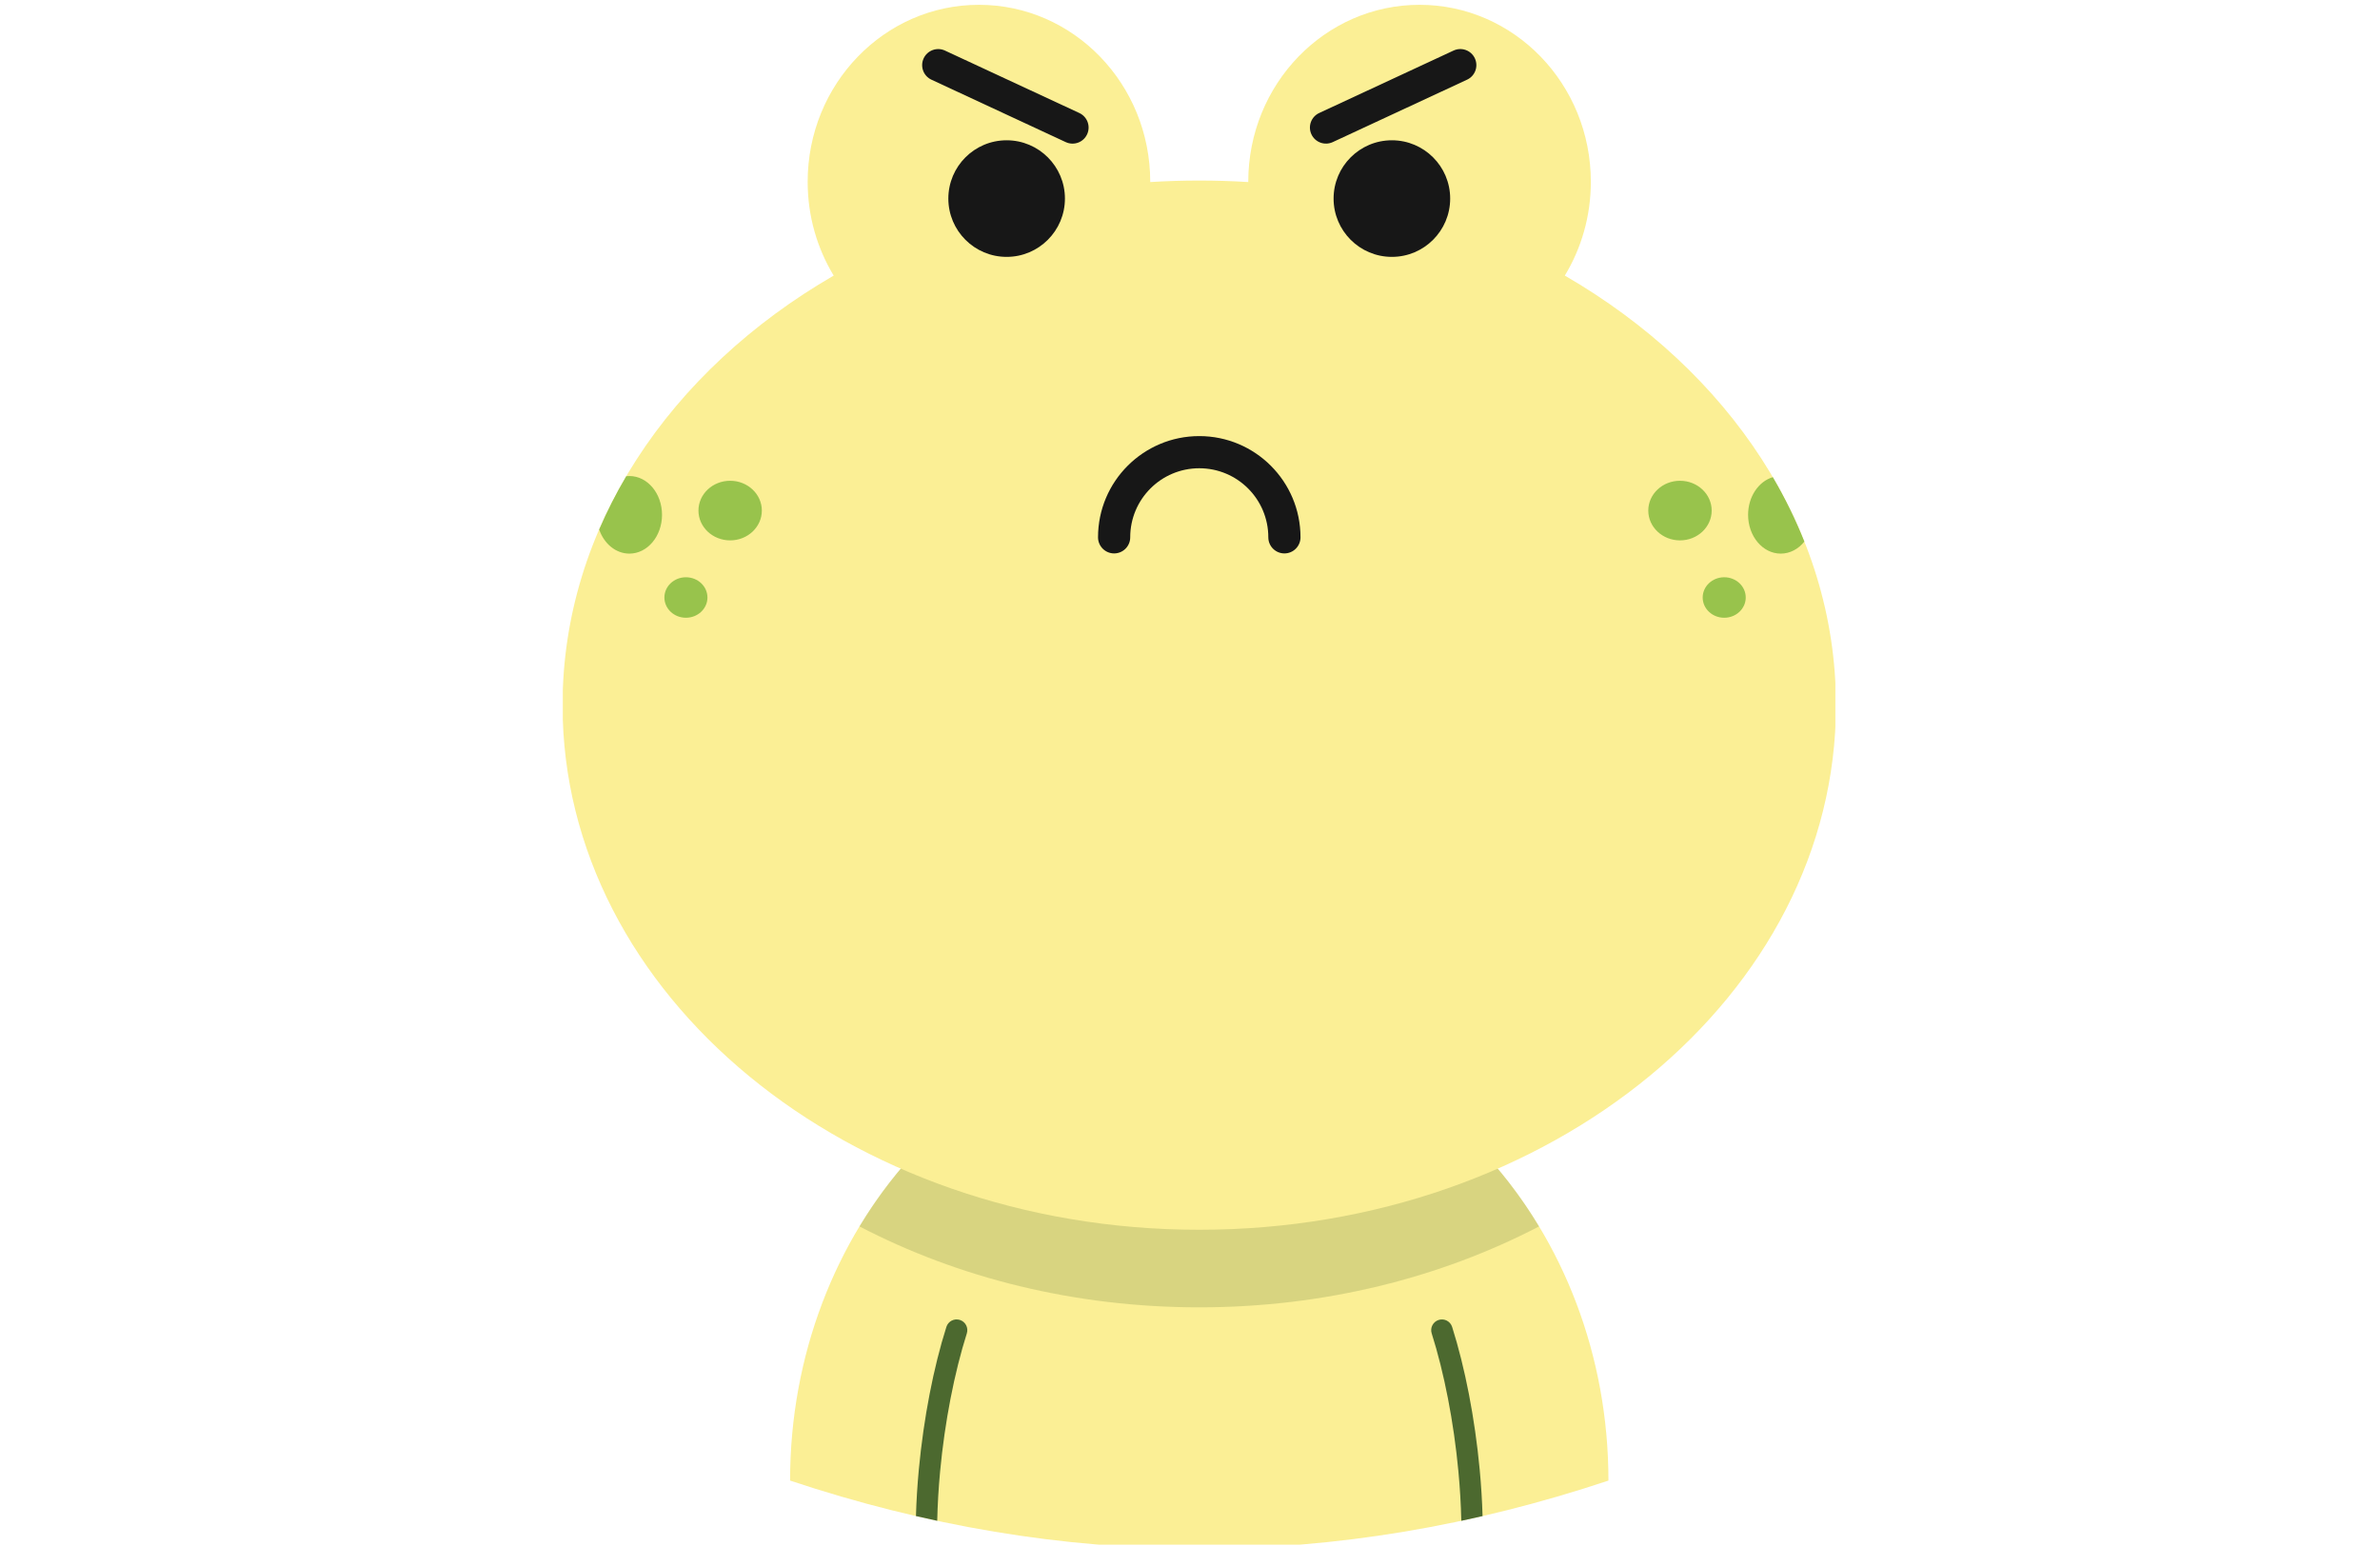
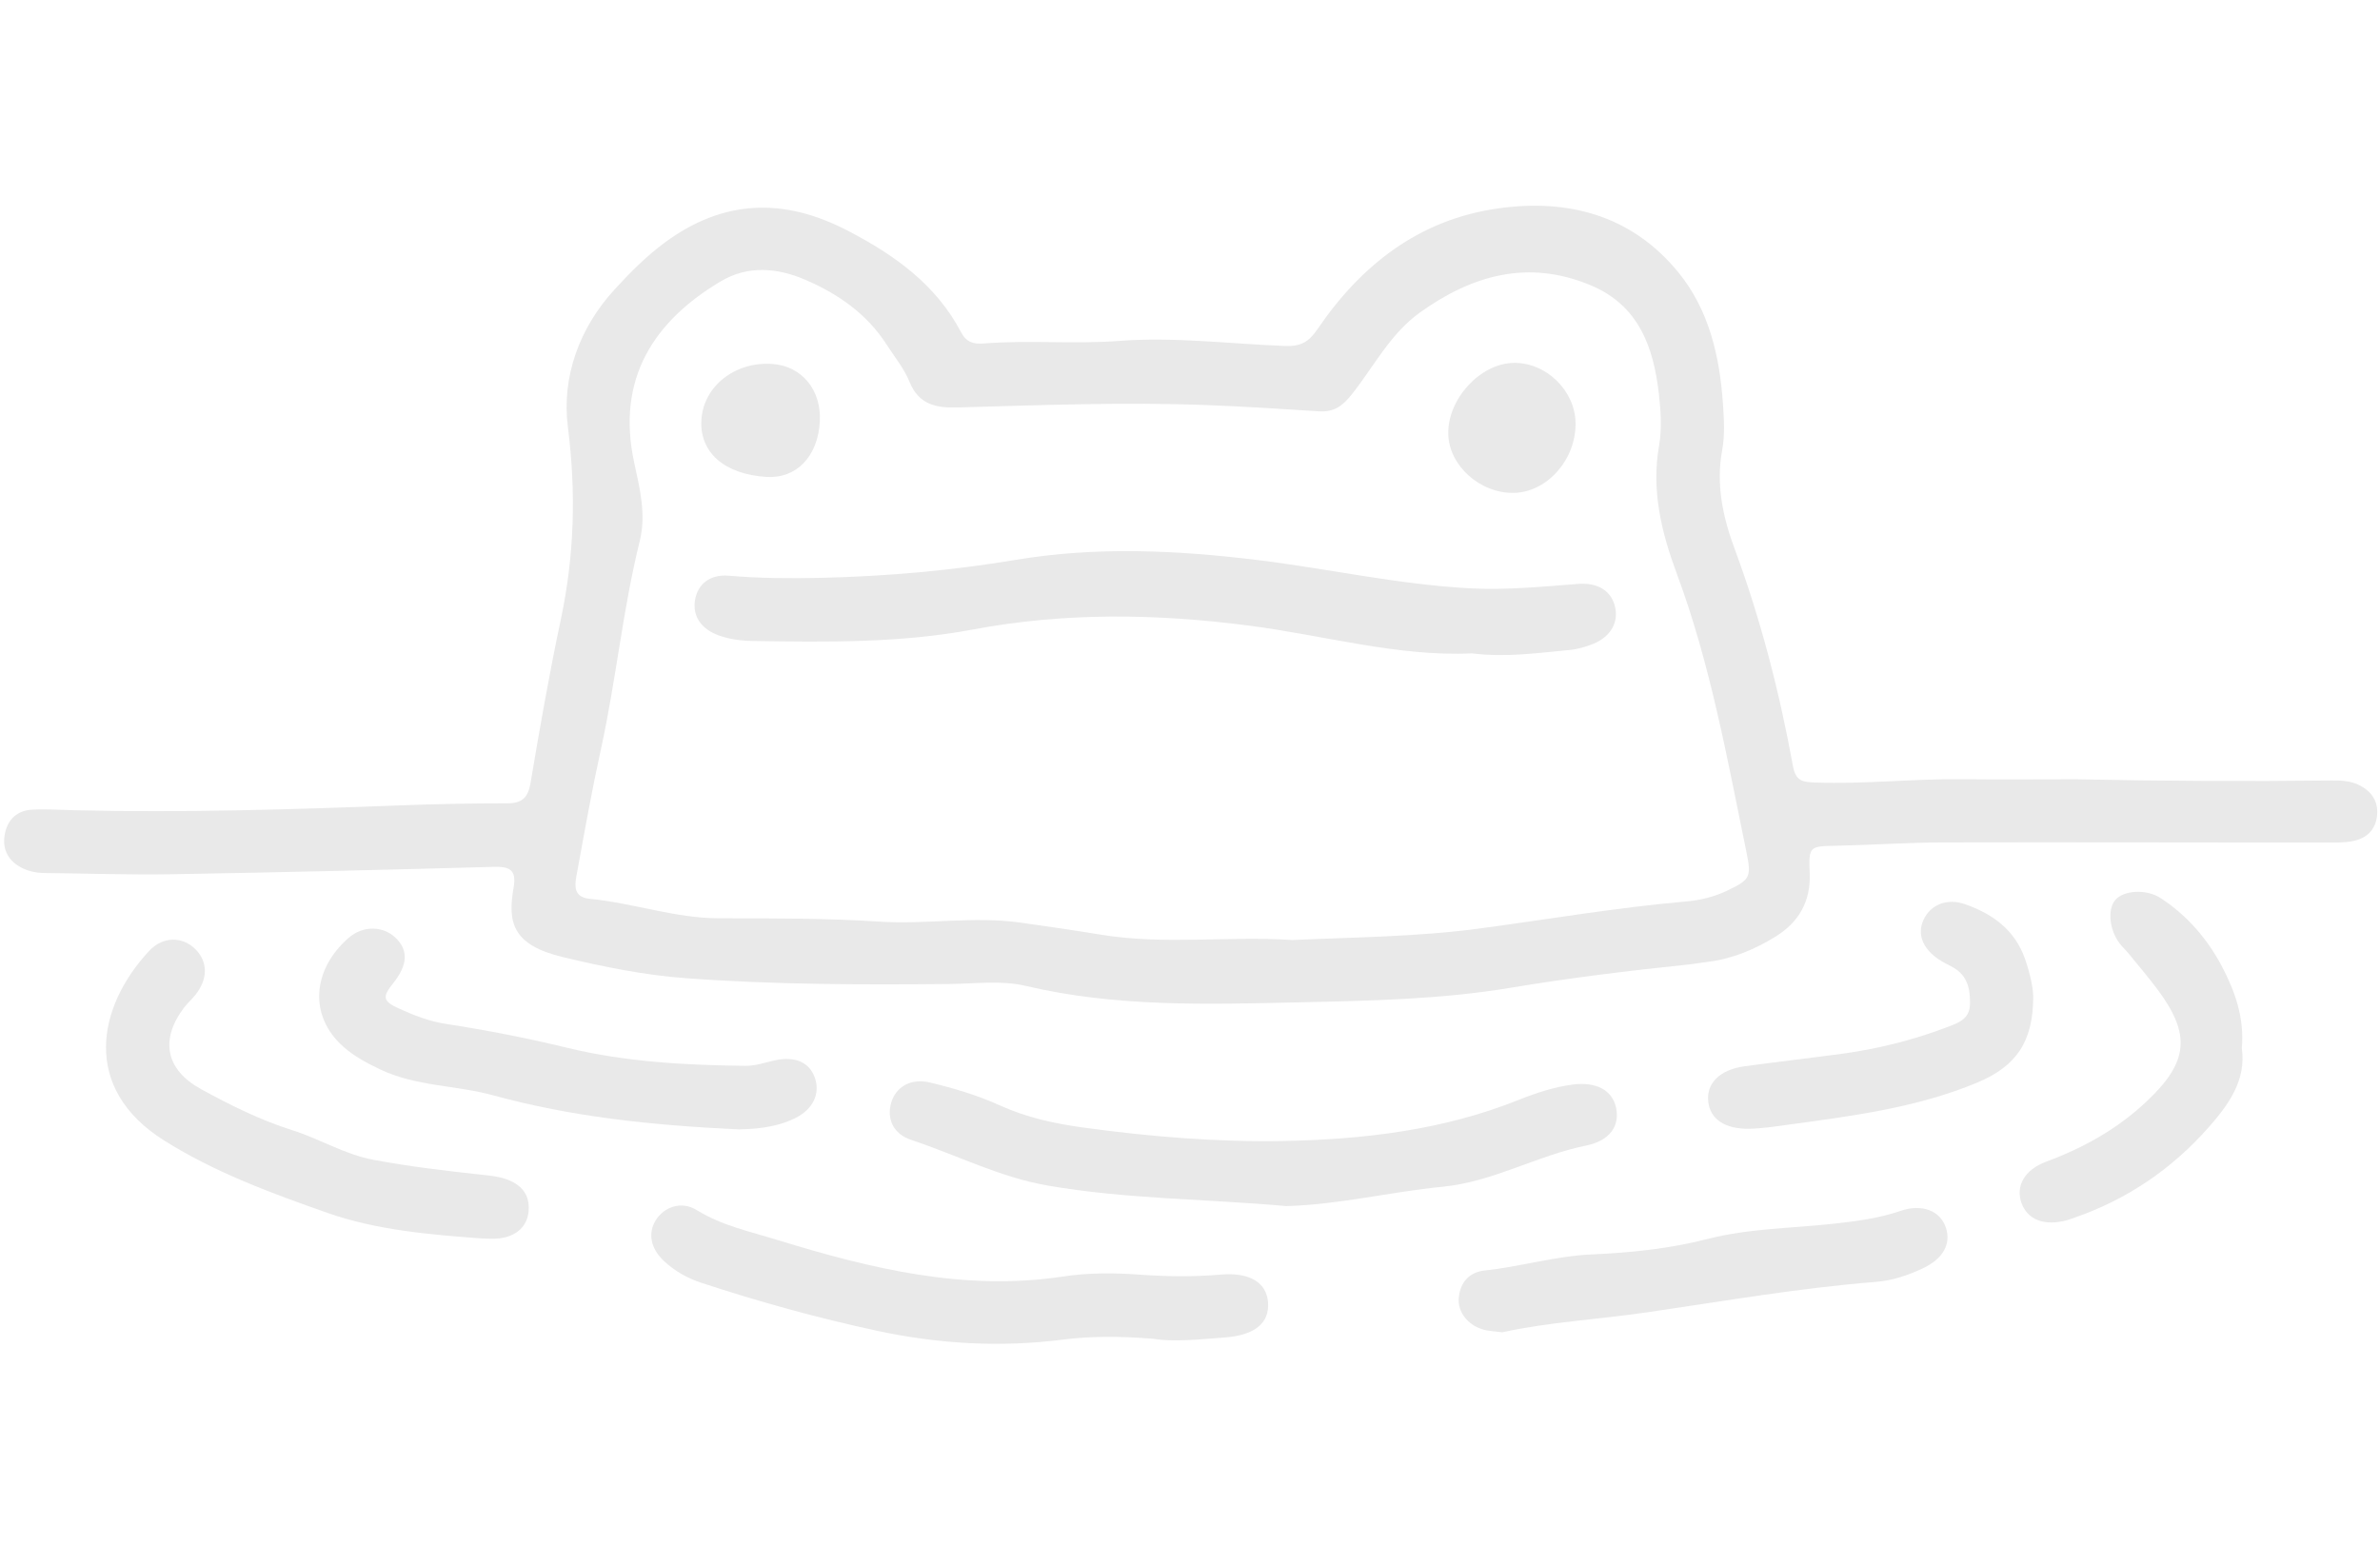
<svg xmlns="http://www.w3.org/2000/svg" width="1512" zoomAndPan="magnify" viewBox="0 0 1134 736.5" height="982" preserveAspectRatio="xMidYMid meet" version="1.0">
-   <defs>
-     <filter x="0%" y="0%" width="100%" height="100%" id="bbb5419fc4">
-       <feColorMatrix values="0 0 0 0 1 0 0 0 0 1 0 0 0 0 1 0 0 0 1 0" color-interpolation-filters="sRGB" />
-     </filter>
-     <clipPath id="980e74285f">
-       <path d="M 376 488 L 767 488 L 767 736 L 376 736 Z M 376 488 " clip-rule="nonzero" />
-     </clipPath>
-     <mask id="90cb6a3e11">
-       <g filter="url(#bbb5419fc4)">
-         <rect x="-113.4" width="1360.8" fill="#000000" y="-73.65" height="883.8" fill-opacity="0.2" />
-       </g>
-     </mask>
-     <clipPath id="46ff4d3051">
-       <rect x="0" width="333" y="0" height="145" />
-     </clipPath>
-     <clipPath id="946d8b4942">
-       <path d="M 268.164 2 L 874.5 2 L 874.5 586 L 268.164 586 Z M 268.164 2 " clip-rule="nonzero" />
-     </clipPath>
-   </defs>
-   <g clip-path="url(#980e74285f)">
-     <path fill="#fbef95" d="M 571.41 488.141 C 679.082 488.141 766.371 585.441 766.371 705.48 C 636.398 748.805 506.426 748.805 376.453 705.48 C 376.453 585.445 463.746 488.141 571.41 488.141 Z M 571.41 488.141 " fill-opacity="1" fill-rule="evenodd" />
-   </g>
-   <path fill="#4c692f" d="M 706.398 722.395 C 703.023 723.172 699.641 723.914 696.266 724.645 C 696.102 716.891 695.625 709.008 694.891 701.145 C 692.676 677.426 688.059 653.949 682.16 635.34 C 681.309 632.652 682.801 629.781 685.492 628.93 C 688.184 628.078 691.051 629.57 691.902 632.262 C 697.977 651.426 702.738 675.672 705.031 700.23 C 705.723 707.629 706.191 715.059 706.398 722.395 Z M 446.559 724.637 C 443.184 723.906 439.801 723.164 436.426 722.387 C 436.633 715.051 437.102 707.621 437.793 700.223 C 440.09 675.664 444.84 651.418 450.922 632.254 C 451.773 629.566 454.645 628.07 457.332 628.922 C 460.023 629.766 461.516 632.645 460.664 635.336 C 454.766 653.941 450.148 677.418 447.934 701.141 C 447.199 709 446.73 716.883 446.559 724.637 Z M 446.559 724.637 " fill-opacity="1" fill-rule="evenodd" />
-   <g mask="url(#90cb6a3e11)">
-     <g transform="matrix(1, 0, 0, 1, 405, 485)">
-       <g clip-path="url(#46ff4d3051)">
-         <path fill="#4c692f" d="M 166.41 3.141 C 233.863 3.141 293.309 41.328 328.316 99.371 C 281.457 123.785 225.945 137.93 166.41 137.93 C 106.879 137.93 51.359 123.785 4.508 99.371 C 39.516 41.328 98.961 3.141 166.41 3.141 Z M 166.41 3.141 " fill-opacity="1" fill-rule="evenodd" />
-       </g>
-     </g>
-   </g>
-   <g clip-path="url(#946d8b4942)">
-     <path fill="#fbef95" d="M 571.41 86.023 C 579.262 86.023 587.051 86.266 594.762 86.75 L 594.762 86.629 C 594.762 40.051 631.301 2.293 676.375 2.293 C 721.453 2.293 757.988 40.051 757.988 86.629 C 757.988 103.043 753.445 118.355 745.59 131.312 C 823.707 176.543 874.777 251.348 874.777 335.992 C 874.777 474.055 738.957 585.965 571.41 585.965 C 403.867 585.965 268.039 474.047 268.039 335.992 C 268.039 251.348 319.109 176.543 397.227 131.312 C 389.371 118.355 384.828 103.043 384.828 86.629 C 384.828 40.051 421.367 2.293 466.441 2.293 C 511.52 2.293 548.055 40.051 548.055 86.629 L 548.055 86.75 C 555.773 86.266 563.555 86.023 571.41 86.023 Z M 571.41 86.023 " fill-opacity="1" fill-rule="evenodd" />
-   </g>
-   <path fill="#98c34c" d="M 285.48 252.285 C 289.23 243.594 293.543 235.129 298.391 226.906 C 298.879 226.848 299.379 226.82 299.883 226.82 C 308.473 226.82 315.434 235.086 315.434 245.305 C 315.434 255.508 308.473 263.789 299.883 263.789 C 293.379 263.789 287.801 259.035 285.48 252.285 Z M 821.535 275.055 C 815.875 275.055 811.281 279.375 811.281 284.703 C 811.281 290.027 815.875 294.348 821.535 294.348 C 827.199 294.348 831.793 290.027 831.793 284.703 C 831.793 279.367 827.199 275.055 821.535 275.055 Z M 800.461 229.078 C 792.125 229.078 785.359 235.438 785.359 243.277 C 785.359 251.125 792.125 257.484 800.461 257.484 C 808.801 257.484 815.566 251.125 815.566 243.277 C 815.566 235.43 808.801 229.078 800.461 229.078 Z M 844.703 227.367 C 850.5 237.254 855.527 247.496 859.73 258.047 C 856.898 261.582 852.902 263.789 848.469 263.789 C 839.879 263.789 832.918 255.516 832.918 245.305 C 832.918 236.633 837.93 229.371 844.703 227.367 Z M 326.82 275.055 C 332.48 275.055 337.074 279.375 337.074 284.703 C 337.074 290.027 332.48 294.348 326.82 294.348 C 321.16 294.348 316.566 290.027 316.566 284.703 C 316.566 279.367 321.16 275.055 326.82 275.055 Z M 347.895 229.078 C 356.23 229.078 362.996 235.438 362.996 243.277 C 362.996 251.125 356.23 257.484 347.895 257.484 C 339.559 257.484 332.793 251.125 332.793 243.277 C 332.793 235.43 339.551 229.078 347.895 229.078 Z M 347.895 229.078 " fill-opacity="1" fill-rule="evenodd" />
-   <path fill="#171717" d="M 479.633 66.844 C 494.965 66.844 507.406 79.277 507.406 94.617 C 507.406 109.953 494.973 122.395 479.633 122.395 C 464.293 122.395 451.859 109.953 451.859 94.617 C 451.867 79.277 464.301 66.844 479.633 66.844 Z M 538.516 256.027 C 538.516 260.262 535.082 263.695 530.848 263.695 C 526.613 263.695 523.18 260.262 523.18 256.027 C 523.18 242.707 528.582 230.641 537.309 221.922 C 546.035 213.203 558.094 207.793 571.414 207.793 C 584.73 207.793 596.797 213.195 605.523 221.922 C 614.25 230.648 619.652 242.715 619.652 256.027 C 619.652 260.262 616.219 263.695 611.984 263.695 C 607.75 263.695 604.316 260.262 604.316 256.027 C 604.316 246.934 600.633 238.711 594.684 232.754 C 588.734 226.797 580.504 223.117 571.414 223.117 C 562.328 223.117 554.098 226.805 548.148 232.754 C 542.199 238.703 538.516 246.934 538.516 256.027 Z M 634.992 67.723 C 631.156 69.492 626.609 67.816 624.844 63.98 C 623.078 60.145 624.75 55.602 628.586 53.832 L 692.598 24.082 C 696.434 22.309 700.977 23.988 702.742 27.824 C 704.512 31.664 702.836 36.207 699 37.973 Z M 514.246 53.84 L 450.234 24.09 C 446.398 22.316 441.848 23.996 440.082 27.832 C 438.312 31.672 439.988 36.215 443.824 37.98 L 507.832 67.73 C 511.668 69.5 516.215 67.824 517.98 63.988 C 519.754 60.152 518.074 55.609 514.246 53.84 Z M 663.191 66.844 C 647.859 66.844 635.418 79.277 635.418 94.617 C 635.418 109.953 647.852 122.395 663.191 122.395 C 678.531 122.395 690.965 109.953 690.965 94.617 C 690.965 79.277 678.531 66.844 663.191 66.844 Z M 663.191 66.844 " fill-opacity="1" fill-rule="evenodd" />
+   <path fill="#e9e9e9" d="M 989.297 371.316 C 1029.879 372.176 1070.477 372.363 1111.074 371.898 C 1115.398 371.855 1119.793 372.043 1123.77 373.949 C 1129.766 376.816 1133.23 381.562 1132.617 388.406 C 1132.008 395.289 1127.699 399.426 1121.191 400.734 C 1117.012 401.578 1112.602 401.477 1108.293 401.477 C 1047.391 401.461 986.473 401.258 925.566 401.402 C 908.742 401.449 891.93 402.625 875.102 402.977 C 862.379 403.238 861.68 403.062 862.262 415.961 C 862.887 429.688 856.832 439.57 846.062 446.238 C 836.191 452.336 825.332 456.949 813.484 458.336 C 810.484 458.684 807.5 459.266 804.504 459.57 C 776.145 462.512 747.879 465.961 719.727 470.664 C 686.422 476.223 652.605 476.852 618.98 477.594 C 575.457 478.566 531.746 479.938 488.715 469.762 C 476.996 466.996 464.609 468.742 452.512 468.859 C 410.605 469.266 368.668 469.18 326.879 466.105 C 307.184 464.668 287.516 460.676 268.258 456.062 C 243.934 450.242 241.852 439.395 244.723 422.859 C 246.234 414.098 242.539 412.832 234.852 413.051 C 183.906 414.477 132.957 415.684 81.996 416.559 C 61.703 416.906 41.398 416.18 21.09 415.977 C 17.117 415.93 13.273 415.086 9.867 413.238 C 3.391 409.73 0.871 403.949 2.414 396.848 C 3.855 390.254 8.367 386.191 15.109 385.812 C 21.992 385.434 28.922 385.914 35.82 386.074 C 87.25 387.297 138.621 385.727 190.004 383.777 C 207.266 383.121 224.547 382.758 241.824 382.773 C 248.84 382.785 251.637 379.832 252.758 373.223 C 257.125 347.254 261.695 321.242 267.137 295.562 C 273.703 264.66 274.547 234.805 270.574 203.422 C 267.59 179.855 275.828 156.406 292.945 137.801 C 300.27 129.84 307.852 122.152 316.57 115.707 C 344.492 95.035 373.285 93.945 404.012 109.957 C 426.371 121.613 446.008 135.59 457.973 158.398 C 460.434 163.102 464 164.047 468.641 163.668 C 490.188 161.938 511.773 164.09 533.391 162.43 C 559.691 160.422 586.023 163.871 612.328 164.848 C 619.957 165.125 623.652 162.852 627.789 156.785 C 648.559 126.258 676.07 104.746 713.422 99.359 C 747.004 94.512 777.367 102.504 799.625 129.695 C 814.285 147.582 819.379 169.68 820.938 192.445 C 821.43 199.754 821.883 207.324 820.574 214.441 C 817.516 230.891 820.922 246.438 826.48 261.457 C 838.973 295.188 847.879 329.844 854.312 365.145 C 855.641 372.379 859.262 372.656 864.941 372.859 C 888.289 373.73 911.551 371.012 934.883 371.285 C 953.008 371.492 971.145 371.316 989.297 371.316 Z M 615.734 447.91 C 645.793 446.559 675.227 446.367 704.34 442.496 C 737.281 438.117 770.062 432.438 803.207 429.555 C 810.047 428.961 816.816 427.359 823.148 424.285 C 833.629 419.223 834.621 418.102 832.188 406.309 C 822.973 361.52 814.996 316.48 798.941 273.324 C 791.723 253.934 786.73 233.801 790.484 212.434 C 791.883 204.484 791.344 195.969 790.426 187.863 C 787.895 165.473 780.879 145.488 757.848 135.895 C 728.051 123.465 701.27 131.137 676.406 149.023 C 662.445 159.07 654.629 174.57 644.25 187.715 C 639.68 193.508 635.574 196.465 628.398 195.984 C 610.742 194.82 593.086 193.715 575.414 193.027 C 535.688 191.5 495.98 193.043 456.285 194.148 C 446.008 194.441 437.738 192.812 433.301 181.82 C 430.754 175.52 426.195 170.016 422.453 164.191 C 412.992 149.461 399.137 139.898 383.5 133.219 C 370.414 127.629 356.441 126.348 343.543 133.988 C 311.664 152.867 293.457 180.469 302.191 220.496 C 304.855 232.738 307.941 245.215 304.84 257.719 C 296.715 290.469 293.543 324.125 286.309 357.051 C 282.043 376.441 278.551 396.004 274.984 415.555 C 274.008 420.926 272.395 427.461 281.098 428.289 C 301.723 430.27 321.492 437.504 342.469 437.547 C 367.941 437.59 393.473 437.477 418.875 439.133 C 441.348 440.605 463.781 436.469 486.152 439.602 C 498.977 441.391 511.789 443.27 524.555 445.363 C 555.105 450.371 585.863 445.875 615.734 447.91 Z M 615.734 447.91 " fill-opacity="1" fill-rule="nonzero" />
+   <path fill="#e9e9e9" d="M 612.895 574.684 C 574.918 571.25 536.781 571.41 499.184 564.902 C 476.371 560.941 455.875 550.359 434.203 543.156 C 425.484 540.258 422.559 533.082 424.535 525.746 C 426.59 518.16 433.691 513.547 443.051 515.789 C 454.348 518.496 465.703 521.844 476.242 526.633 C 489.078 532.469 502.414 535.383 516.125 537.258 C 547.844 541.598 579.898 544.273 611.73 543.664 C 649.621 542.938 687.543 538.512 723.41 524.156 C 731.82 520.797 740.453 517.914 749.539 516.762 C 760.629 515.367 768.258 519.5 770.02 527.84 C 771.867 536.605 766.961 543.562 755.711 545.848 C 732.391 550.562 711.414 563.125 687.352 565.469 C 662.418 567.898 637.934 574.016 612.895 574.684 Z M 612.895 574.684 " fill-opacity="1" fill-rule="nonzero" />
+   <path fill="#e9e9e9" d="M 549.445 637.902 C 532.969 636.605 519.59 636.637 506.285 638.324 C 476.445 642.109 447.039 640.375 417.578 634.031 C 389.34 627.945 361.637 620.258 334.242 611.262 C 327.562 609.066 321.594 605.73 316.469 600.973 C 309.961 594.918 308.566 587.582 312.523 581.293 C 316.41 575.105 324.68 572.078 331.914 576.562 C 343.965 584.016 357.504 586.84 370.574 590.871 C 414.84 604.496 459.59 615.367 506.562 608.234 C 518.57 606.418 530.711 606.461 542.734 607.332 C 555.691 608.266 568.516 608.469 581.484 607.332 C 595.617 606.098 603.551 611.207 604.191 620.68 C 604.848 630.375 597.934 636.168 583.812 637.262 C 571.336 638.238 558.848 639.504 549.445 637.902 Z M 549.445 637.902 " fill-opacity="1" fill-rule="nonzero" />
+   <path fill="#e9e9e9" d="M 352.105 538.148 C 309.453 536.137 271.898 532.02 235.055 521.918 C 217.281 517.039 198.184 517.711 181.051 509.516 C 174.793 506.516 168.793 503.355 163.539 498.699 C 147.02 484.039 148.781 461.988 166.086 446.906 C 173.105 440.793 182.652 441.23 188.504 446.863 C 194.66 452.801 194.281 459.82 187.324 468.508 C 182.098 475.031 182.305 477.039 190.133 480.574 C 197.164 483.75 204.297 486.602 212.145 487.824 C 231.707 490.852 251.098 494.594 270.414 499.297 C 298.086 506.008 326.672 507.535 355.191 507.855 C 360.008 507.914 364.492 506.27 369.121 505.25 C 378.977 503.094 385.789 506.254 388.305 513.691 C 390.809 521.086 387.492 528.48 378.945 532.746 C 369.047 537.668 358.172 537.957 352.105 538.148 Z M 352.105 538.148 " fill-opacity="1" fill-rule="nonzero" />
+   <path fill="#e9e9e9" d="M 229.523 590.113 C 204.355 588.234 179.422 586.109 156.305 578.016 C 129.566 568.656 102.535 558.699 78.355 543.531 C 38.414 518.48 46.477 479.5 71.035 453.137 C 77.672 446.004 86.945 446.207 93 452.176 C 99.156 458.23 99.156 466.617 92.941 474.246 C 91.312 476.254 89.332 477.984 87.758 480.039 C 76.145 495.309 78.879 509.688 95.766 518.945 C 109.754 526.617 124.02 533.723 139.391 538.57 C 152.449 542.676 164.094 550.055 178.082 552.66 C 195.113 555.848 212.16 557.855 229.305 559.719 C 233.148 560.141 237.109 560.492 240.734 561.699 C 247.91 564.102 252.582 568.773 251.867 577.07 C 251.258 584.23 246.25 589.008 238.012 590.055 C 235.043 590.434 231.969 590.113 229.523 590.113 Z M 229.523 590.113 " fill-opacity="1" fill-rule="nonzero" />
+   <path fill="#e9e9e9" d="M 715.797 634.816 C 711.852 634.293 709.215 634.25 706.77 633.535 C 699.359 631.41 694.441 625.121 695.066 618.367 C 695.75 610.988 700.105 606.156 707.34 605.383 C 724.516 603.551 741.168 598.469 758.52 597.711 C 777.078 596.898 795.508 594.988 813.613 590.348 C 833.383 585.266 853.82 585.297 873.949 583.055 C 884.695 581.859 895.289 580.477 905.625 576.953 C 915.961 573.43 924.52 576.996 927.168 584.988 C 929.73 592.734 925.801 599.809 916.223 604.32 C 909.148 607.652 901.68 610.172 893.922 610.785 C 857.328 613.695 821.227 619.996 784.938 625.281 C 761.531 628.688 737.762 629.969 715.797 634.816 Z M 715.797 634.816 " fill-opacity="1" fill-rule="nonzero" />
+   <path fill="#e9e9e9" d="M 968.77 474.754 C 968.801 496.383 960.68 508.059 942.16 515.805 C 913.121 527.941 882.262 531.758 851.477 535.977 C 845.492 536.793 839.48 537.727 833.469 537.828 C 821.766 538.016 814.91 533.258 813.934 524.988 C 812.902 516.211 819.422 509.676 831.285 508.059 C 846.672 505.961 862.102 504.188 877.504 502.121 C 894.664 499.805 911.375 495.629 927.578 489.484 C 932.832 487.492 938.465 485.73 938.641 478.539 C 938.828 471.289 937.461 464.738 930.402 460.852 C 928.129 459.602 925.758 458.496 923.633 457.055 C 916.004 451.871 913.441 445.043 916.469 438.363 C 919.715 431.172 927.547 427.781 936.266 430.836 C 949.352 435.422 960.008 443.008 964.855 456.906 C 967.156 463.473 968.656 470.141 968.77 474.754 Z M 968.77 474.754 " fill-opacity="1" fill-rule="nonzero" />
+   <path fill="#e9e9e9" d="M 1068.164 499.469 C 1070.348 514.695 1061.859 526.355 1052.355 537.141 C 1034.902 556.926 1013.691 571.422 988.656 580.113 C 987.434 580.535 986.223 581.043 984.988 581.379 C 974.199 584.336 966.137 581.305 963.195 573.258 C 960.285 565.266 964.52 557.375 975.016 553.488 C 993.051 546.824 1009.355 537.652 1023.371 524.273 C 1042.645 505.891 1044.012 492.906 1027.973 471.434 C 1023.574 465.57 1018.816 459.98 1014.172 454.289 C 1012.805 452.613 1011.176 451.156 1009.879 449.441 C 1005.016 442.949 1004.102 433.398 1007.812 428.902 C 1011.641 424.258 1022.5 423.371 1029.5 427.941 C 1042.035 436.121 1051.715 447.316 1058.629 460.387 C 1064.902 472.266 1069.441 484.973 1068.164 499.469 Z M 1068.164 499.469 " fill-opacity="1" fill-rule="nonzero" />
+   <path fill="#e9e9e9" d="M 701.34 311.328 C 665.996 312.973 630.758 302.684 594.832 298.055 C 550.797 292.375 507.348 291.723 463.43 299.977 C 429.02 306.438 393.777 305.957 358.77 305.418 C 353.152 305.332 347.547 304.633 342.207 302.668 C 333.965 299.625 329.891 293.383 331.156 285.914 C 332.438 278.375 338.172 273.539 347.316 274.328 C 361.988 275.578 376.617 275.664 391.32 275.332 C 422.453 274.602 453.328 271.895 484.117 266.742 C 522.27 260.367 560.695 262.145 598.98 266.828 C 632.824 270.965 666.215 278.504 700.367 280.324 C 717.613 281.242 734.777 279.539 751.938 278.227 C 760.949 277.543 767.238 281.184 769.305 288.316 C 771.562 296.043 767.746 303.277 759.145 306.773 C 755.578 308.215 751.719 309.348 747.906 309.699 C 732.883 311.082 717.863 313.352 701.34 311.328 Z M 701.34 311.328 " fill-opacity="1" fill-rule="nonzero" />
+   <path fill="#e9e9e9" d="M 721.43 234.852 C 705.27 235.215 690.352 221.867 690.059 206.754 C 689.738 190.09 705.215 173.246 721.152 172.914 C 736.48 172.594 750.336 185.895 750.703 201.281 C 751.109 218.691 737.34 234.473 721.43 234.852 Z M 721.43 234.852 " fill-opacity="1" fill-rule="nonzero" />
+   <path fill="#e9e9e9" d="M 365.176 227.25 C 345.102 225.969 333.281 215.59 334.199 200.059 C 335.133 184.121 350.137 172.227 367.824 173.406 C 382.004 174.34 391.434 185.707 390.621 200.875 C 389.73 217.5 379.441 228.152 365.176 227.25 Z M 365.176 227.25 " fill-opacity="1" fill-rule="nonzero" />
</svg>
